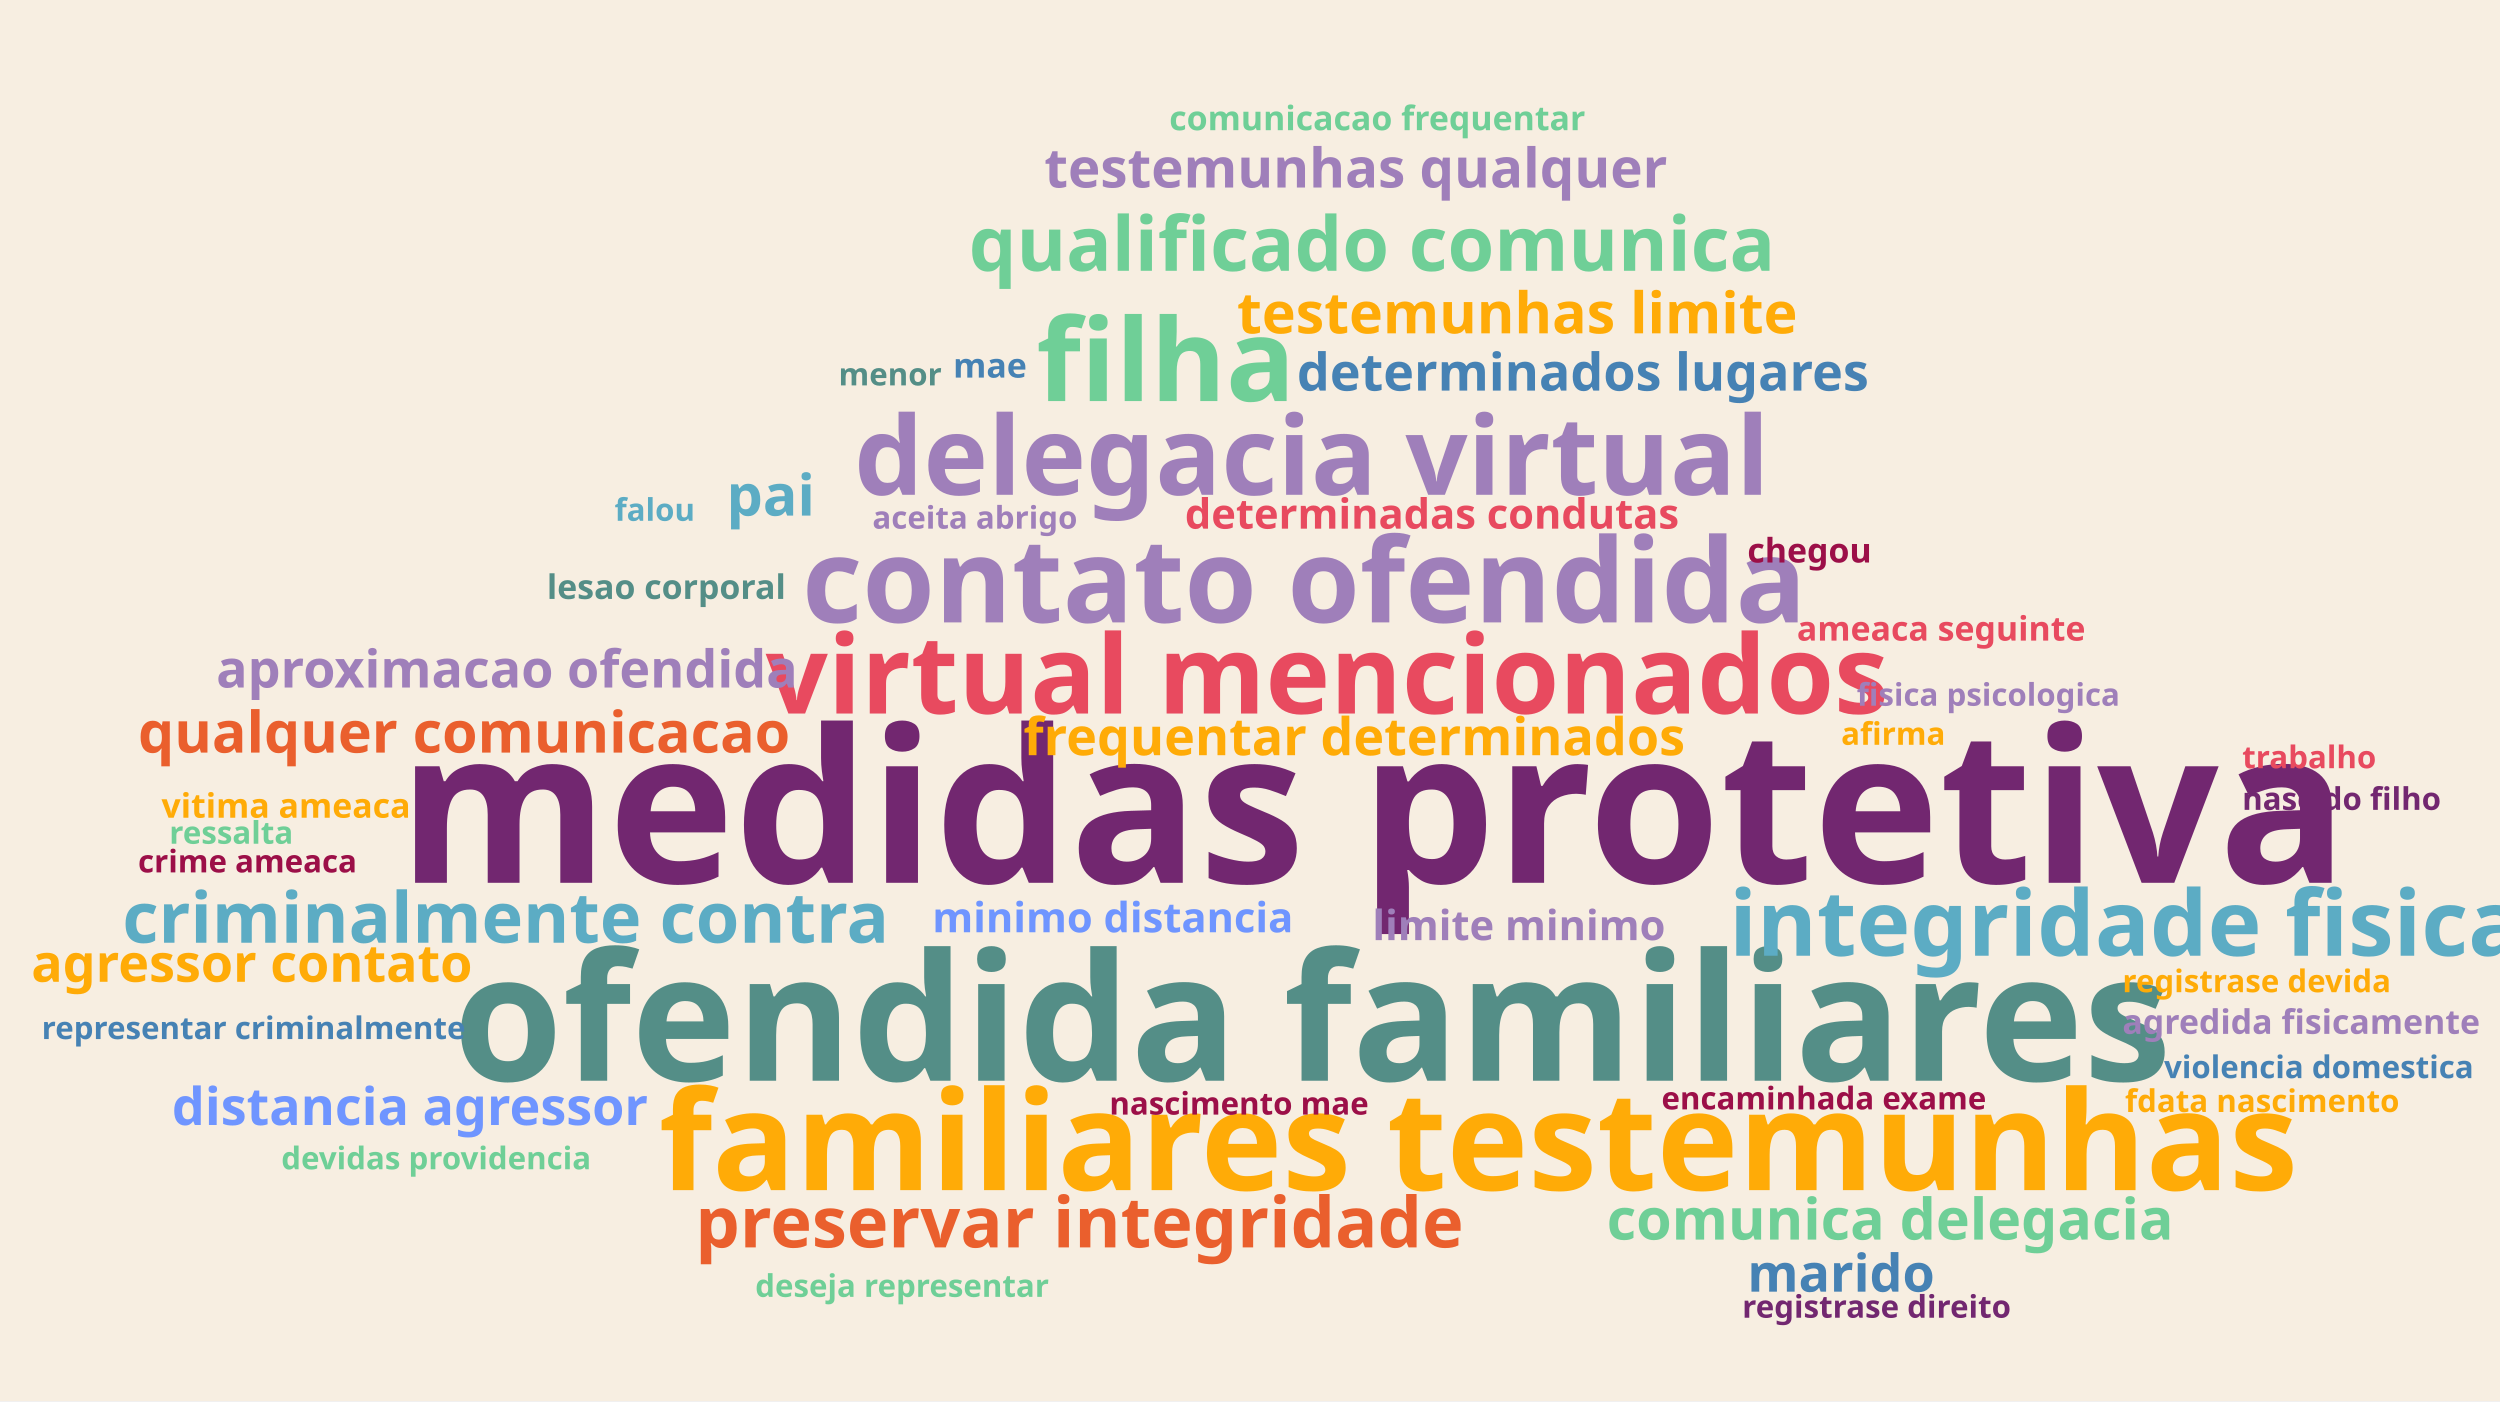
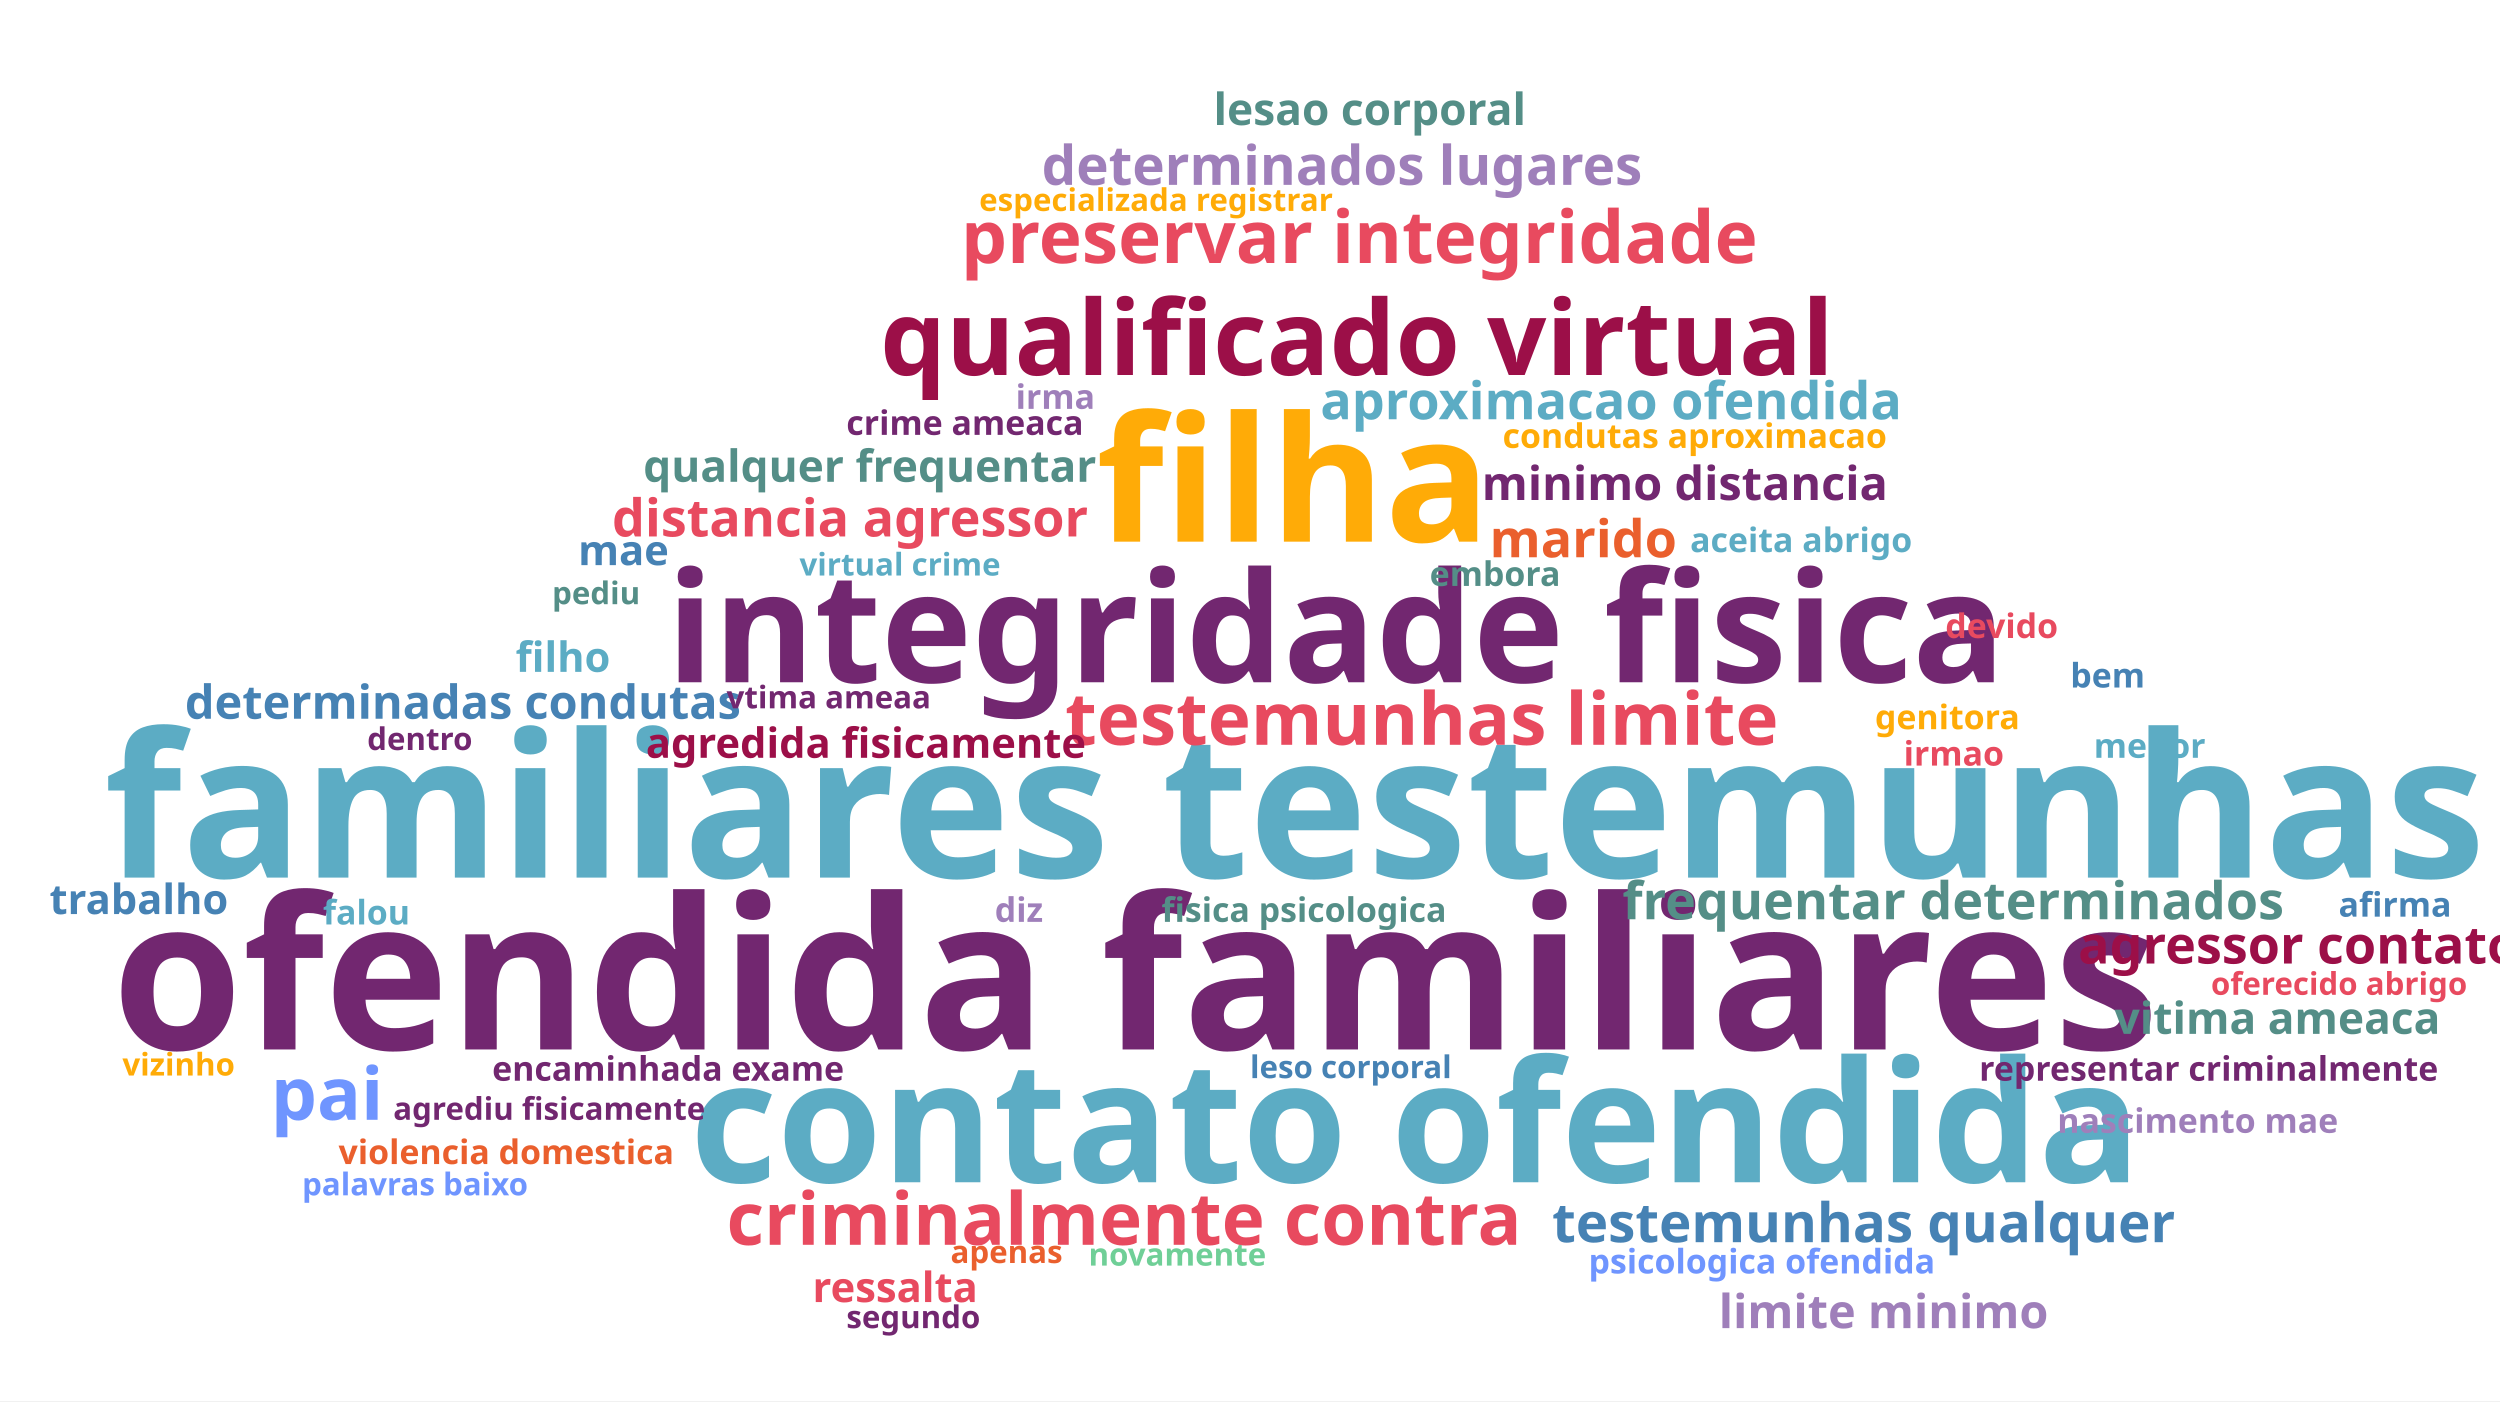
<svg xmlns="http://www.w3.org/2000/svg" width="960" height="538">
  <style>text{font-family:'Lora';font-weight:bold;font-style:normal;}</style>
-   <rect width="100%" height="100%" style="fill:#f7eee1" />
-   <text transform="translate(153,339)" font-size="82" style="fill:#722770">medidas protetiva</text>
-   <text transform="translate(174,415)" font-size="68" style="fill:#548e87">ofendida familiares</text>
-   <text transform="translate(253,457)" font-size="53" style="fill:#ffab07">familiares testemunhas</text>
-   <text transform="translate(308,239)" font-size="45" style="fill:#9F7FBA">contato ofendida</text>
-   <text transform="translate(398,154)" font-size="44" style="fill:#6FCF97">filha</text>
-   <text transform="translate(328,190)" font-size="42" style="fill:#9F7FBA">delegacia virtual</text>
-   <text transform="translate(294,274)" font-size="42" style="fill:#e84a5f">virtual mencionados</text>
-   <text transform="translate(664,367)" font-size="35" style="fill:#5cacc4">integridade fisica</text>
-   <text transform="translate(372,104)" font-size="29" style="fill:#6FCF97">qualificado comunica</text>
-   <text transform="translate(267,479)" font-size="27" style="fill:#ea5f2d">preservar integridade</text>
-   <text transform="translate(47,362)" font-size="27" style="fill:#5cacc4">criminalmente contra</text>
-   <text transform="translate(53,289)" font-size="22" style="fill:#ea5f2d">qualquer comunicacao</text>
-   <text transform="translate(617,476)" font-size="22" style="fill:#6FCF97">comunica delegacia</text>
-   <text transform="translate(475,128)" font-size="22" style="fill:#ffab07">testemunhas limite</text>
-   <text transform="translate(279,198)" font-size="22" style="fill:#5cacc4">pai</text>
-   <text transform="translate(401,72)" font-size="21" style="fill:#9F7FBA">testemunhas qualquer</text>
-   <text transform="translate(498,150)" font-size="20" style="fill:#4682B4">determinados lugares</text>
-   <text transform="translate(393,290)" font-size="20" style="fill:#ffab07">frequentar determinados</text>
-   <text transform="translate(83,264)" font-size="20" style="fill:#9F7FBA">aproximacao ofendida</text>
-   <text transform="translate(66,432)" font-size="20" style="fill:#6f95ff">distancia agressor</text>
-   <text transform="translate(12,377)" font-size="20" style="fill:#ffab07">agressor contato</text>
-   <text transform="translate(671,496)" font-size="20" style="fill:#4682B4">marido</text>
-   <text transform="translate(455,203)" font-size="16" style="fill:#e84a5f">determinadas condutas</text>
-   <text transform="translate(527,361)" font-size="16" style="fill:#9F7FBA">limite minimo</text>
-   <text transform="translate(358,358)" font-size="16" style="fill:#6f95ff">minimo distancia</text>
-   <text transform="translate(449,50)" font-size="13" style="fill:#6FCF97">comunicacao frequentar</text>
-   <text transform="translate(210,230)" font-size="13" style="fill:#548e87">lesao corporal</text>
-   <text transform="translate(62,314)" font-size="13" style="fill:#ffab07">vitima ameaca</text>
-   <text transform="translate(815,397)" font-size="13" style="fill:#9F7FBA">agredida fisicamente</text>
-   <text transform="translate(690,246)" font-size="13" style="fill:#e84a5f">ameaca seguinte</text>
-   <text transform="translate(366,145)" font-size="13" style="fill:#4682B4">mae</text>
-   <text transform="translate(671,216)" font-size="13" style="fill:#9c0f48">chegou</text>
-   <text transform="translate(16,399)" font-size="12" style="fill:#4682B4">representar criminalmente</text>
-   <text transform="translate(815,381)" font-size="12" style="fill:#ffab07">registrase devida</text>
-   <text transform="translate(426,428)" font-size="12" style="fill:#9c0f48">nascimento mae</text>
-   <text transform="translate(65,324)" font-size="12" style="fill:#6FCF97">ressalta</text>
-   <text transform="translate(108,449)" font-size="12" style="fill:#6FCF97">devidas providencia</text>
-   <text transform="translate(290,498)" font-size="12" style="fill:#6FCF97">deseja representar</text>
-   <text transform="translate(861,311)" font-size="12" style="fill:#722770">nascido filho</text>
-   <text transform="translate(831,414)" font-size="12" style="fill:#4682B4">violencia domestica</text>
-   <text transform="translate(53,335)" font-size="12" style="fill:#9c0f48">crime ameaca</text>
-   <text transform="translate(861,295)" font-size="12" style="fill:#e84a5f">trabalho</text>
-   <text transform="translate(669,506)" font-size="12" style="fill:#722770">registrase direito</text>
-   <text transform="translate(707,286)" font-size="12" style="fill:#ffab07">afirma</text>
-   <text transform="translate(638,426)" font-size="12" style="fill:#9c0f48">encaminhada exame</text>
-   <text transform="translate(816,427)" font-size="12" style="fill:#ffab07">fdata nascimento</text>
-   <text transform="translate(236,200)" font-size="12" style="fill:#5cacc4">falou</text>
-   <text transform="translate(713,271)" font-size="12" style="fill:#9F7FBA">fisica psicologica</text>
-   <text transform="translate(322,148)" font-size="12" style="fill:#548e87">menor</text>
-   <text transform="translate(335,203)" font-size="12" style="fill:#9F7FBA">aceita abrigo</text>
+   <rect width="100%" height="100%" style="fill:#FFFFFF" />
+   <text transform="translate(43,403)" font-size="81" style="fill:#722770">ofendida familiares</text>
+   <text transform="translate(40,337)" font-size="77" style="fill:#5cacc4">familiares testemunhas</text>
+   <text transform="translate(421,208)" font-size="67" style="fill:#ffab07">filha</text>
+   <text transform="translate(265,454)" font-size="65" style="fill:#5cacc4">contato ofendida</text>
+   <text transform="translate(256,262)" font-size="59" style="fill:#722770">integridade fisica</text>
+   <text transform="translate(338,144)" font-size="40" style="fill:#9c0f48">qualificado virtual</text>
+   <text transform="translate(369,101)" font-size="28" style="fill:#e84a5f">preservar integridade</text>
+   <text transform="translate(279,478)" font-size="28" style="fill:#e84a5f">criminalmente contra</text>
+   <text transform="translate(409,286)" font-size="28" style="fill:#e84a5f">testemunhas limite</text>
+   <text transform="translate(104,430)" font-size="28" style="fill:#6f95ff">pai</text>
+   <text transform="translate(596,477)" font-size="21" style="fill:#4682B4">testemunhas qualquer</text>
+   <text transform="translate(400,71)" font-size="21" style="fill:#9F7FBA">determinados lugares</text>
+   <text transform="translate(623,353)" font-size="20" style="fill:#548e87">frequentar determinados</text>
+   <text transform="translate(507,161)" font-size="20" style="fill:#5cacc4">aproximacao ofendida</text>
+   <text transform="translate(235,206)" font-size="20" style="fill:#e84a5f">distancia agressor</text>
+   <text transform="translate(572,214)" font-size="20" style="fill:#ea5f2d">marido</text>
+   <text transform="translate(798,370)" font-size="20" style="fill:#9c0f48">agressor contato</text>
+   <text transform="translate(71,276)" font-size="18" style="fill:#4682B4">determinadas condutas</text>
+   <text transform="translate(660,510)" font-size="18" style="fill:#9F7FBA">limite minimo</text>
+   <text transform="translate(569,192)" font-size="18" style="fill:#722770">minimo distancia</text>
+   <text transform="translate(247,185)" font-size="17" style="fill:#548e87">qualquer frequentar</text>
+   <text transform="translate(466,48)" font-size="17" style="fill:#548e87">lesao corporal</text>
+   <text transform="translate(812,397)" font-size="17" style="fill:#548e87">vitima ameaca</text>
+   <text transform="translate(248,291)" font-size="16" style="fill:#9c0f48">agredida fisicamente</text>
+   <text transform="translate(222,217)" font-size="16" style="fill:#4682B4">mae</text>
+   <text transform="translate(312,500)" font-size="16" style="fill:#e84a5f">ressalta</text>
+   <text transform="translate(198,258)" font-size="16" style="fill:#5cacc4">filho</text>
+   <text transform="translate(19,351)" font-size="16" style="fill:#4682B4">trabalho</text>
+   <text transform="translate(760,415)" font-size="13" style="fill:#722770">representar criminalmente</text>
+   <text transform="translate(790,435)" font-size="13" style="fill:#9F7FBA">nascimento mae</text>
+   <text transform="translate(898,352)" font-size="13" style="fill:#4682B4">afirma</text>
+   <text transform="translate(189,415)" font-size="13" style="fill:#722770">encaminhada exame</text>
+   <text transform="translate(130,447)" font-size="13" style="fill:#ea5f2d">violencia domestica</text>
+   <text transform="translate(325,167)" font-size="13" style="fill:#722770">crime ameaca</text>
+   <text transform="translate(124,355)" font-size="13" style="fill:#5cacc4">falou</text>
+   <text transform="translate(804,291)" font-size="13" style="fill:#5cacc4">menor</text>
+   <text transform="translate(747,245)" font-size="13" style="fill:#e84a5f">devido</text>
+   <text transform="translate(446,354)" font-size="13" style="fill:#548e87">fisica psicologica</text>
+   <text transform="translate(720,280)" font-size="13" style="fill:#ffab07">genitora</text>
+   <text transform="translate(649,212)" font-size="13" style="fill:#5cacc4">aceita abrigo</text>
+   <text transform="translate(795,264)" font-size="13" style="fill:#4682B4">bem</text>
+   <text transform="translate(390,157)" font-size="13" style="fill:#9F7FBA">irma</text>
+   <text transform="translate(382,354)" font-size="13" style="fill:#9F7FBA">diz</text>
+   <text transform="translate(577,172)" font-size="13" style="fill:#ffab07">condutas aproximacao</text>
+   <text transform="translate(731,294)" font-size="13" style="fill:#e84a5f">irmao</text>
+   <text transform="translate(610,489)" font-size="13" style="fill:#6f95ff">psicologica ofendida</text>
+   <text transform="translate(549,225)" font-size="13" style="fill:#548e87">embora</text>
+   <text transform="translate(376,81)" font-size="12" style="fill:#ffab07">especializada registrar</text>
+   <text transform="translate(418,486)" font-size="12" style="fill:#6FCF97">novamente</text>
+   <text transform="translate(307,221)" font-size="12" style="fill:#5cacc4">virtual crime</text>
+   <text transform="translate(141,288)" font-size="12" style="fill:#722770">dentro</text>
+   <text transform="translate(480,414)" font-size="12" style="fill:#4682B4">leso corporal</text>
+   <text transform="translate(116,459)" font-size="12" style="fill:#6f95ff">palavras baixo</text>
+   <text transform="translate(212,232)" font-size="12" style="fill:#548e87">pediu</text>
+   <text transform="translate(325,510)" font-size="12" style="fill:#722770">segundo</text>
+   <text transform="translate(849,382)" font-size="12" style="fill:#e84a5f">oferecido abrigo</text>
+   <text transform="translate(279,272)" font-size="12" style="fill:#722770">vtima ameaa</text>
+   <text transform="translate(151,430)" font-size="12" style="fill:#722770">agrediu fisicamente</text>
+   <text transform="translate(365,485)" font-size="12" style="fill:#ea5f2d">apenas</text>
+   <text transform="translate(47,413)" font-size="12" style="fill:#ffab07">vizinho</text>
</svg>
